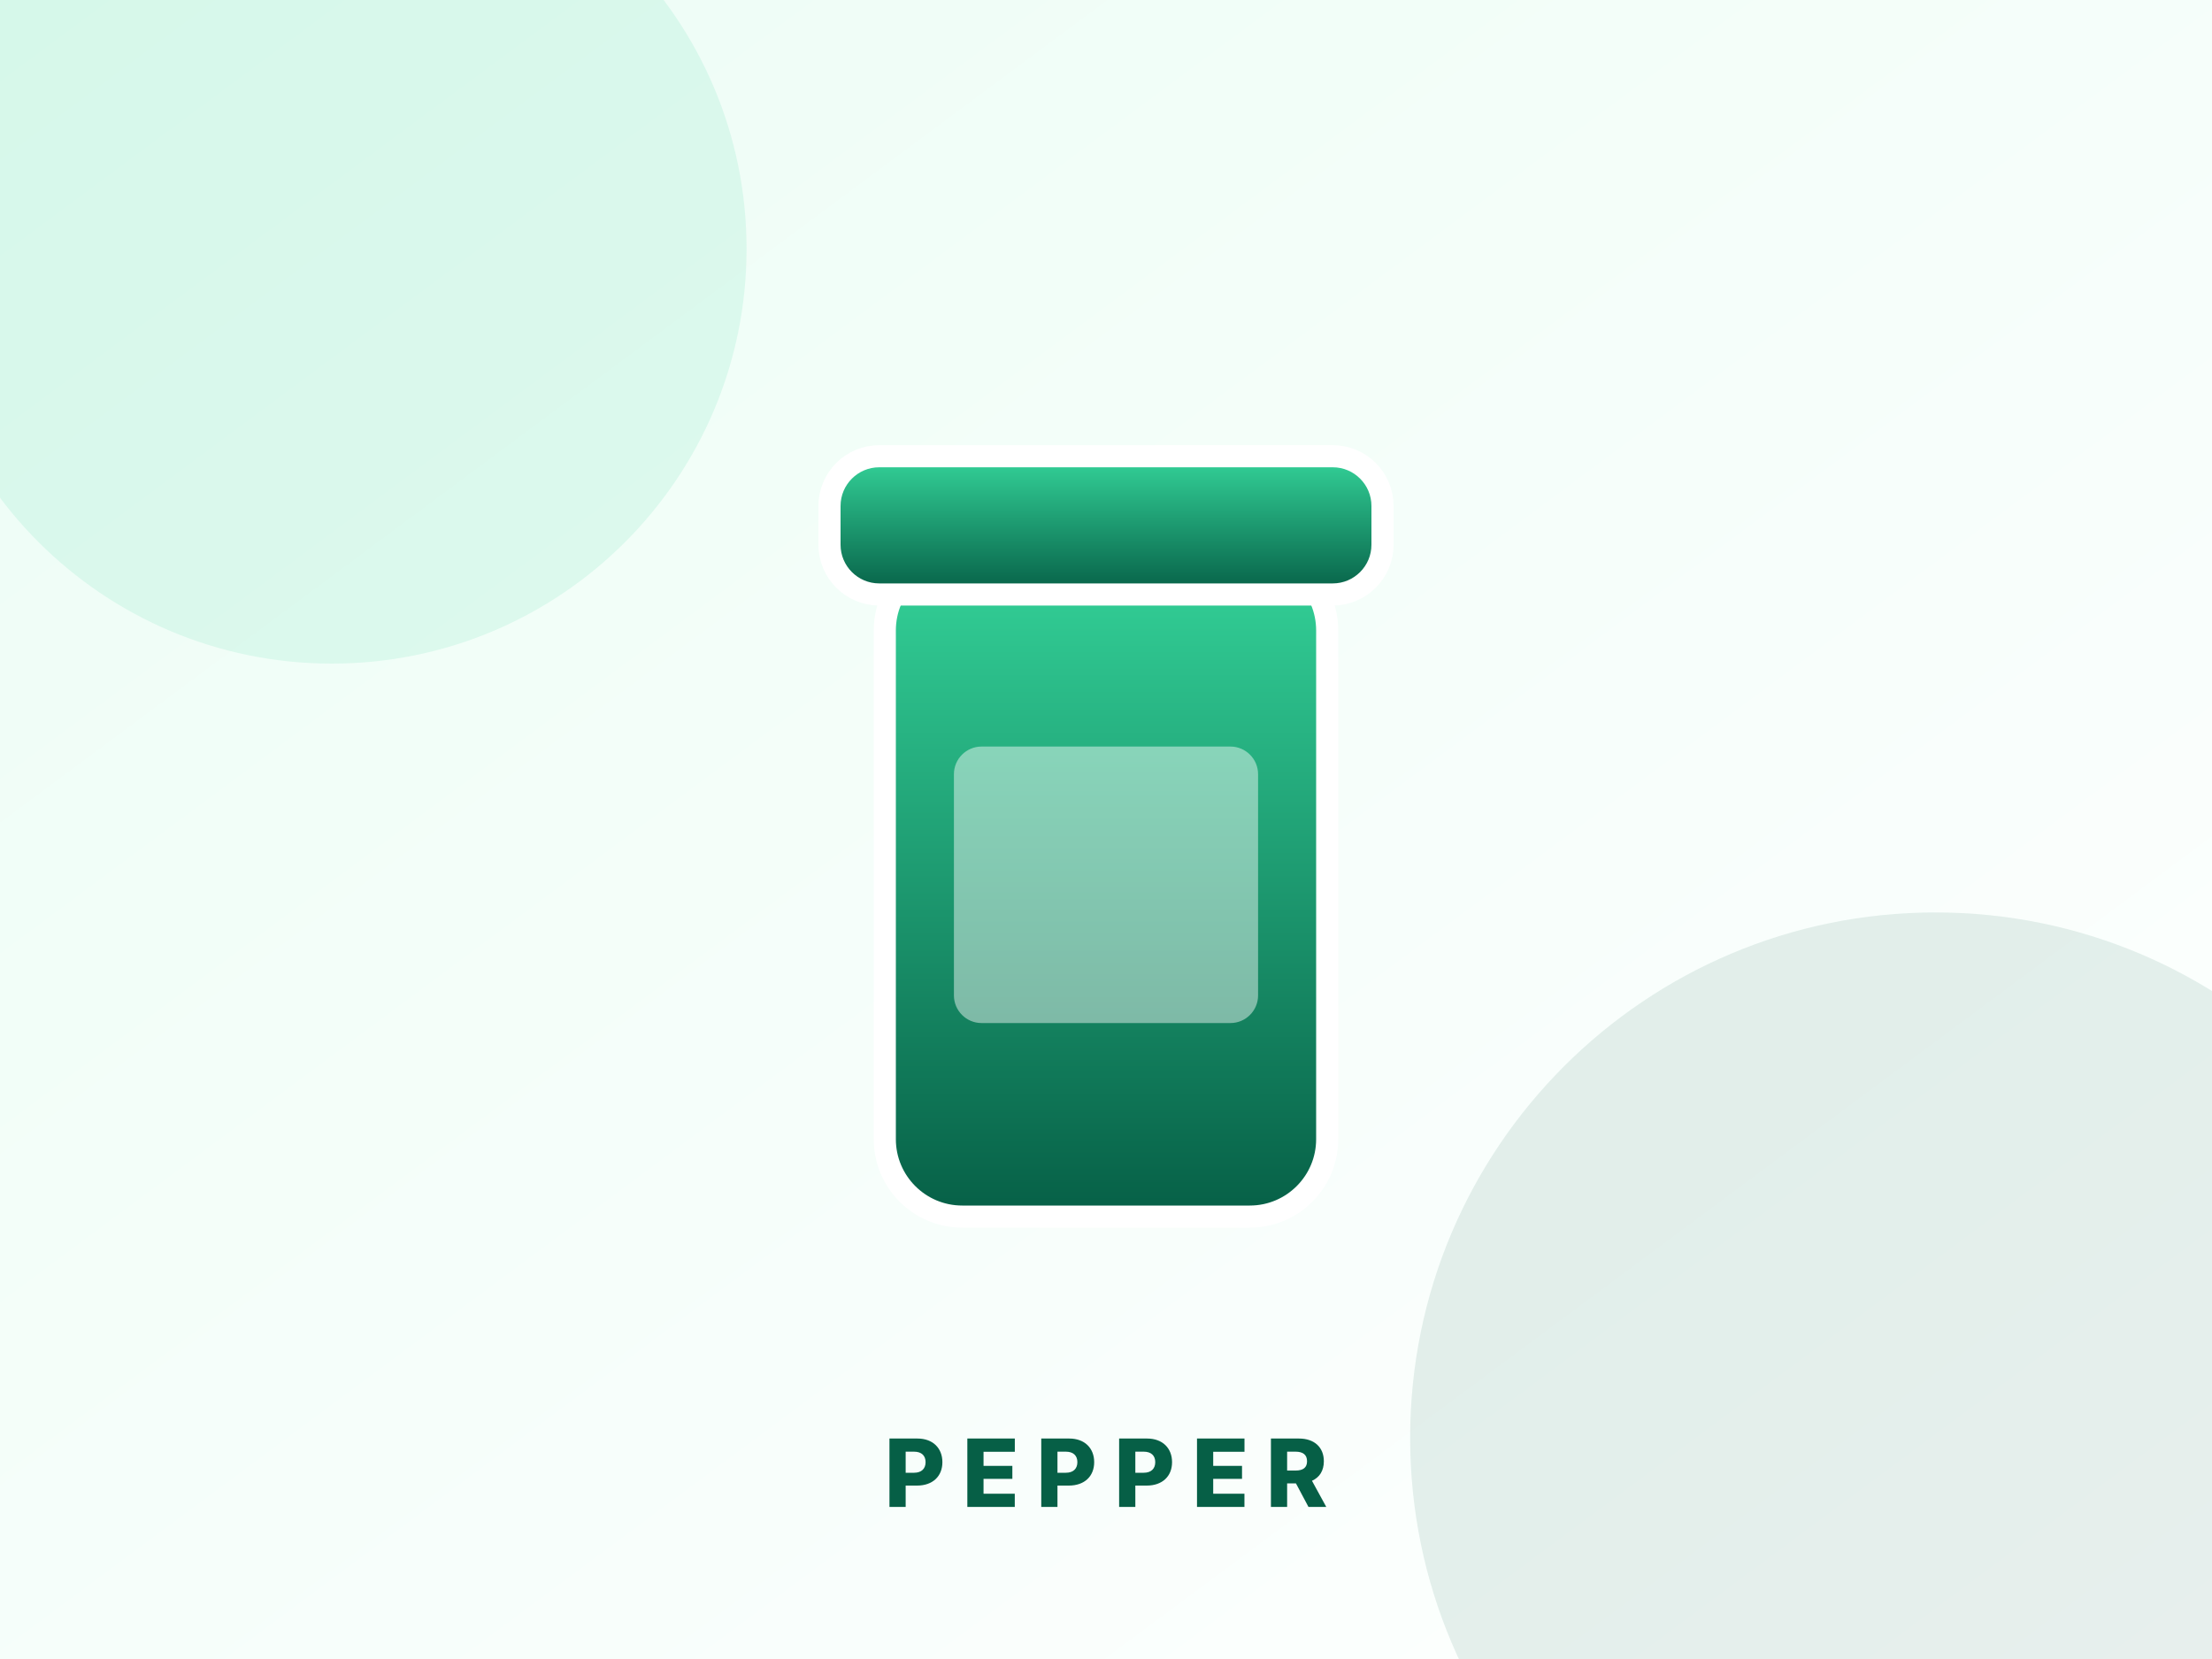
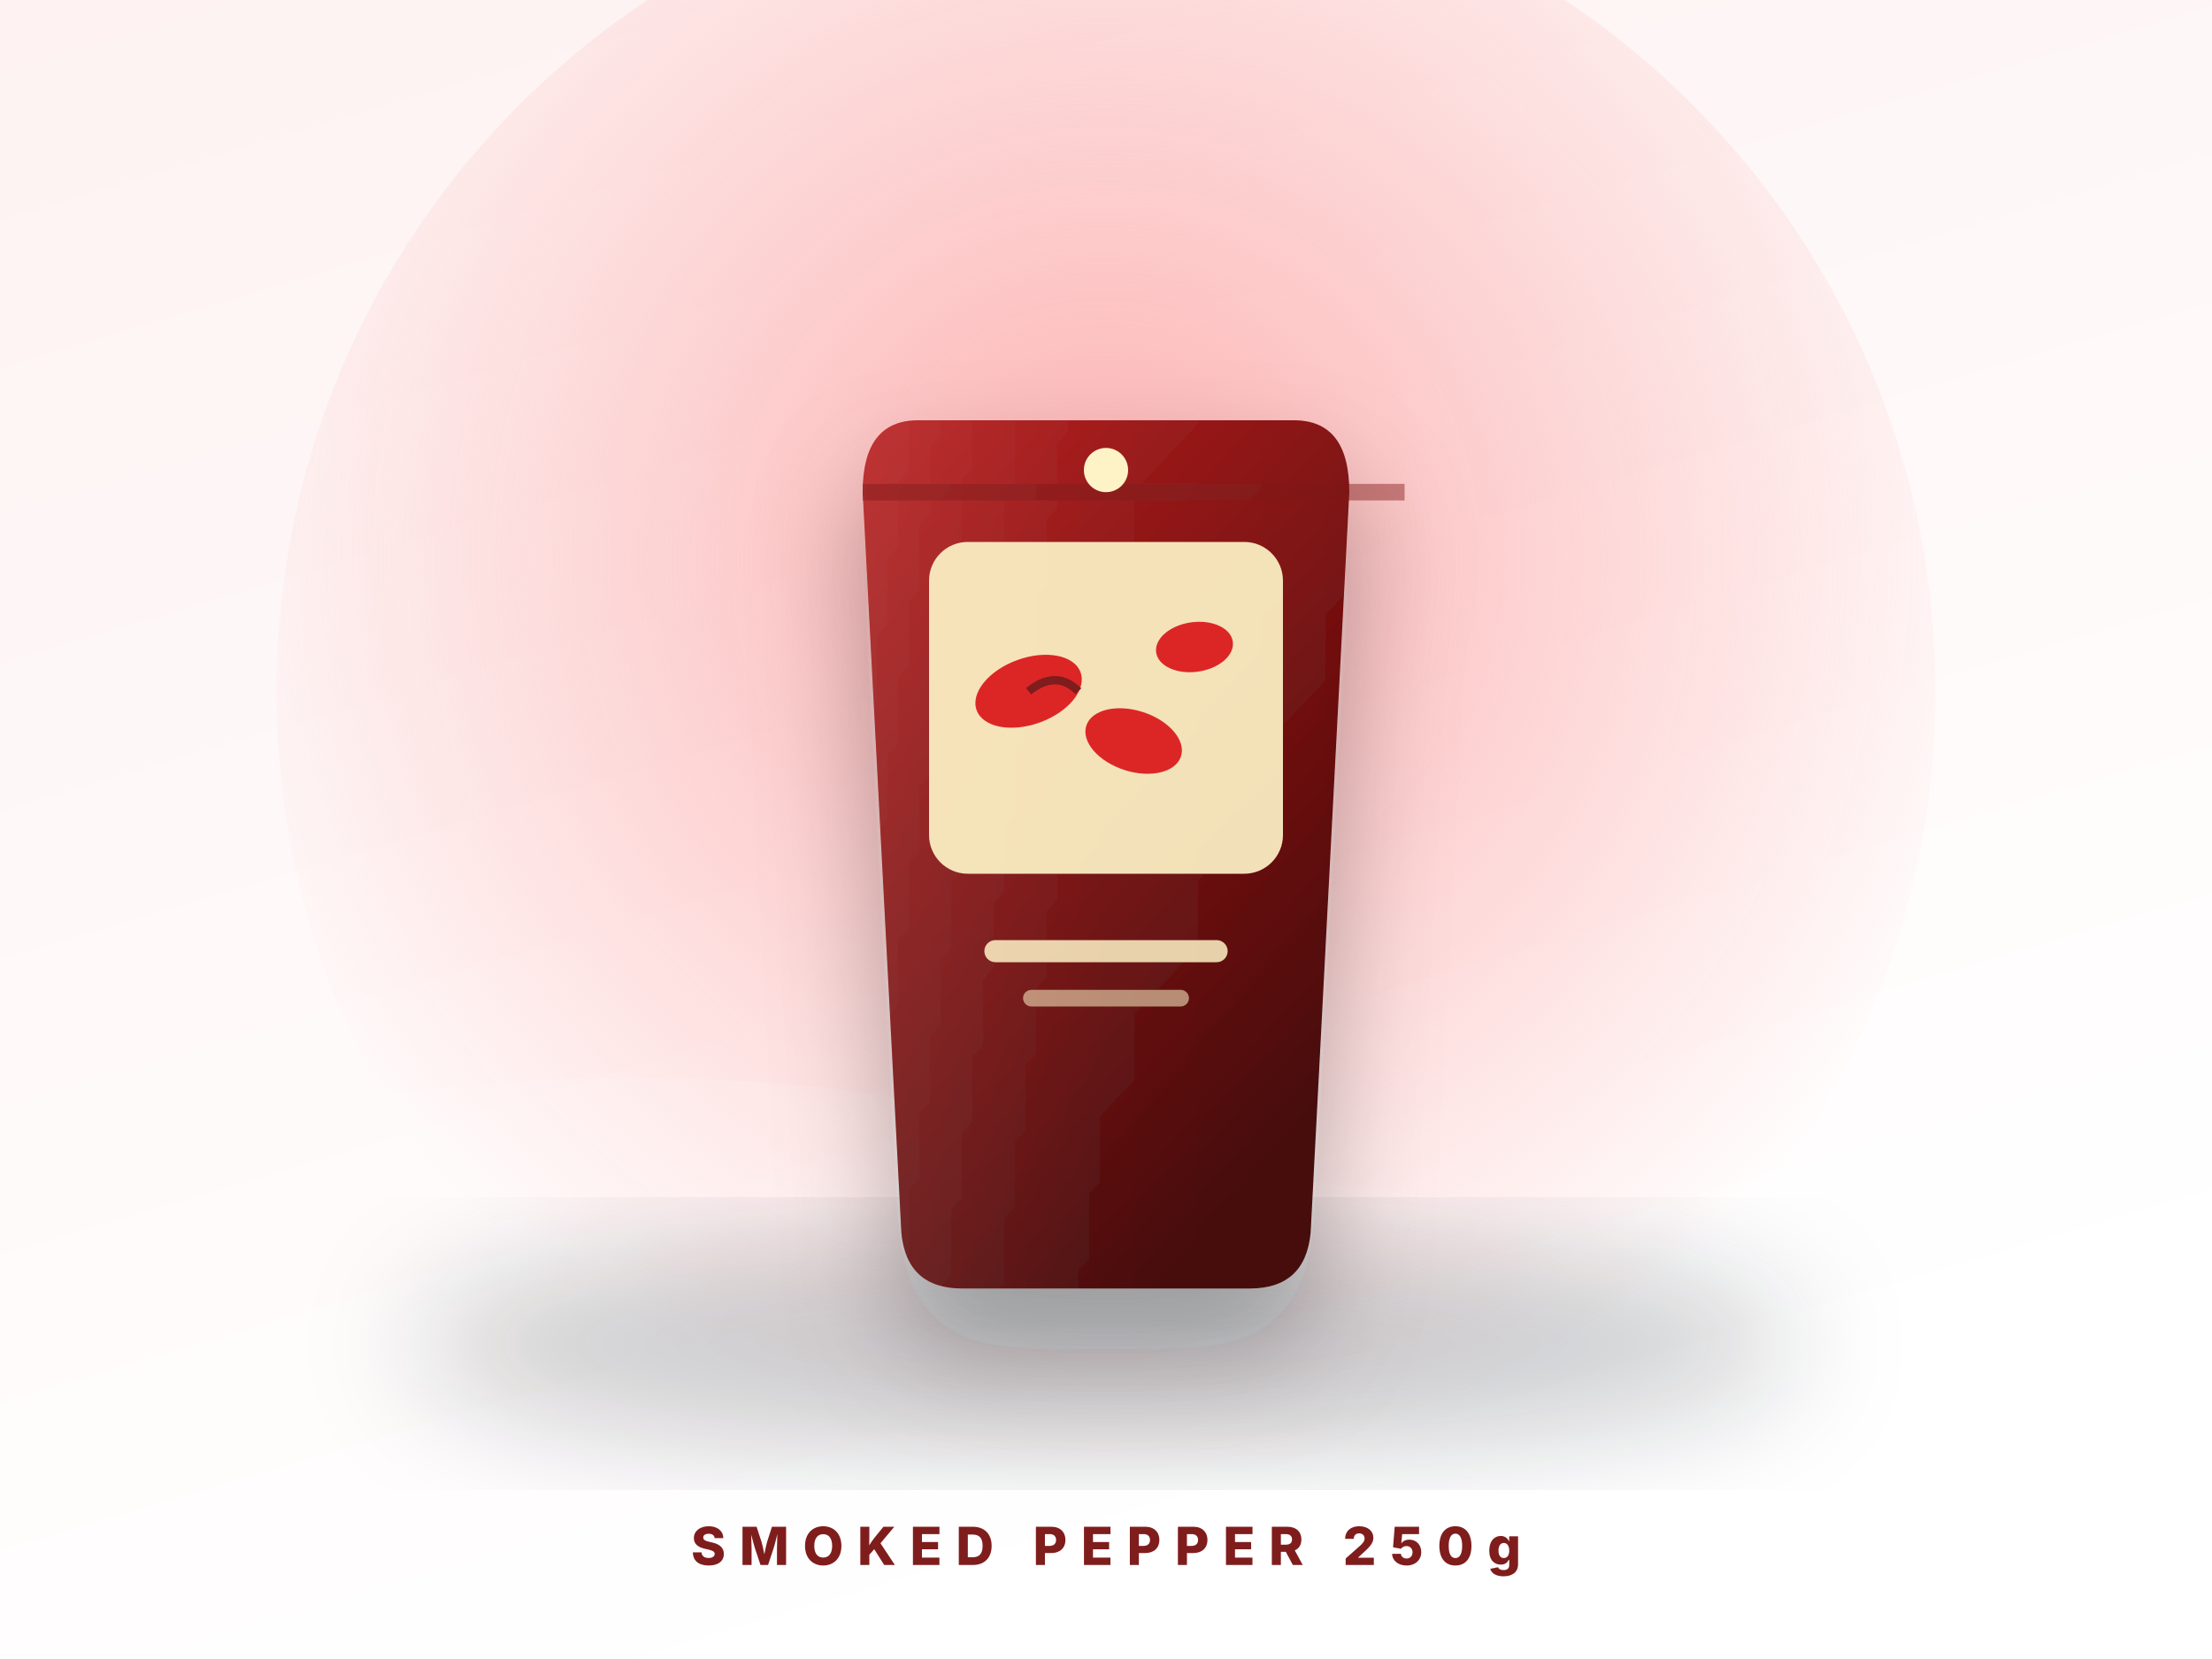
- <svg xmlns="http://www.w3.org/2000/svg" width="800" height="600" viewBox="0 0 800 600" role="img" aria-label="Original illustration for PEPPER">
+ <svg xmlns="http://www.w3.org/2000/svg" viewBox="0 0 800 600" width="800" height="600" role="img" aria-label="Original NaijaDeals studio illustration of a smoked pepper pouch">
  <defs>
-     <linearGradient id="bg" x1="0" y1="0" x2="1" y2="1">
-       <stop offset="0%" stop-color="#ecfdf5" />
-       <stop offset="100%" stop-color="#ffffff" />
+     <linearGradient id="stage" x1="0" y1="0" x2="0.4" y2="1">
+       <stop offset="0" stop-color="#fef2f2" />
+       <stop offset="1" stop-color="#ffffff" />
    </linearGradient>
-     <linearGradient id="body" x1="0" y1="0" x2="0" y2="1">
-       <stop offset="0%" stop-color="#34d399" />
-       <stop offset="100%" stop-color="#065f46" />
+     <radialGradient id="glow" cx="0.5" cy="0.42" r="0.55">
+       <stop offset="0" stop-color="#fca5a5" stop-opacity="0.85" />
+       <stop offset="1" stop-color="#fca5a5" stop-opacity="0" />
+     </radialGradient>
+     <linearGradient id="product" x1="0" y1="0" x2="0.6" y2="1">
+       <stop offset="0" stop-color="#b91c1c" />
+       <stop offset="1" stop-color="#450a0a" />
    </linearGradient>
+     <linearGradient id="shine" x1="0" y1="0" x2="1" y2="0">
+       <stop offset="0" stop-color="#ffffff" stop-opacity="0.42" />
+       <stop offset="0.5" stop-color="#ffffff" stop-opacity="0.06" />
+       <stop offset="1" stop-color="#ffffff" stop-opacity="0" />
+     </linearGradient>
+     <filter id="drop" x="-30%" y="-30%" width="160%" height="180%">
+       <feDropShadow dx="0" dy="22" stdDeviation="20" flood-color="#0b1220" flood-opacity="0.28" />
+     </filter>
+     <filter id="blur">
+       <feGaussianBlur stdDeviation="22" />
+     </filter>
  </defs>
-   <rect width="800" height="600" fill="url(#bg)" />
-   <circle cx="120" cy="90" r="150" fill="#34d399" opacity="0.12" />
-   <circle cx="700" cy="520" r="190" fill="#065f46" opacity="0.10" />
-   <rect x="320" y="200" width="160" height="240" rx="28" fill="url(#body)" stroke="#ffffff" stroke-width="8" />
-   <rect x="300" y="165" width="200" height="50" rx="18" fill="url(#body)" stroke="#ffffff" stroke-width="8" />
-   <rect x="345" y="270" width="110" height="100" rx="10" fill="#ffffff" opacity="0.45" />
-   <text x="400" y="545" text-anchor="middle" font-family="Inter, Arial, sans-serif" font-size="34" font-weight="800" letter-spacing="6" fill="#065f46">PEPPER</text>
+   <rect width="800" height="600" fill="url(#stage)" />
+   <circle cx="400" cy="250" r="300" fill="url(#glow)" />
+   <path d="M0 430 q200 -70 400 -18 t400 -12 v200 H0z" fill="#ffffff" opacity="0.10" />
+   <ellipse cx="400" cy="486" rx="250" ry="44" fill="#0b1220" opacity="0.20" filter="url(#blur)" />
+   <g filter="url(#drop)">
+     <path d="M312 178 q0 -26 20 -26 h136 q20 0 20 26 l-14 268 q-2 20 -22 20 h-104 q-20 0 -22 -20z" fill="url(#product)" />
+     <path d="M312 178 q0 -26 20 -26 h136 q20 0 20 26 l-14 268 q-2 20 -22 20 h-104 q-20 0 -22 -20z" fill="url(#shine)" opacity="0.25" />
+     <rect x="336" y="196" width="128" height="120" rx="14" fill="#fef3c7" opacity="0.92" />
+     <g fill="#dc2626">
+       <ellipse cx="372" cy="250" rx="20" ry="12" transform="rotate(-20 372 250)" />
+       <ellipse cx="410" cy="268" rx="18" ry="11" transform="rotate(18 410 268)" />
+       <ellipse cx="432" cy="234" rx="14" ry="9" transform="rotate(-8 432 234)" />
+     </g>
+     <path d="M372 250 q10 -8 18 0" stroke="#7f1d1d" stroke-width="3" fill="none" />
+     <rect x="356" y="340" width="88" height="8" rx="4" fill="#fef3c7" opacity="0.85" />
+     <rect x="370" y="358" width="60" height="6" rx="3" fill="#fef3c7" opacity="0.55" />
+     <path d="M312 178 h196" stroke="#7f1d1d" stroke-width="6" opacity="0.45" />
+     <circle cx="400" cy="170" r="8" fill="#fef3c7" />
+   </g>
+   <text x="400" y="566" text-anchor="middle" font-family="Inter, Arial, sans-serif" font-size="19" font-weight="800" letter-spacing="5" fill="#7f1d1d">SMOKED PEPPER 250g</text>
</svg>
